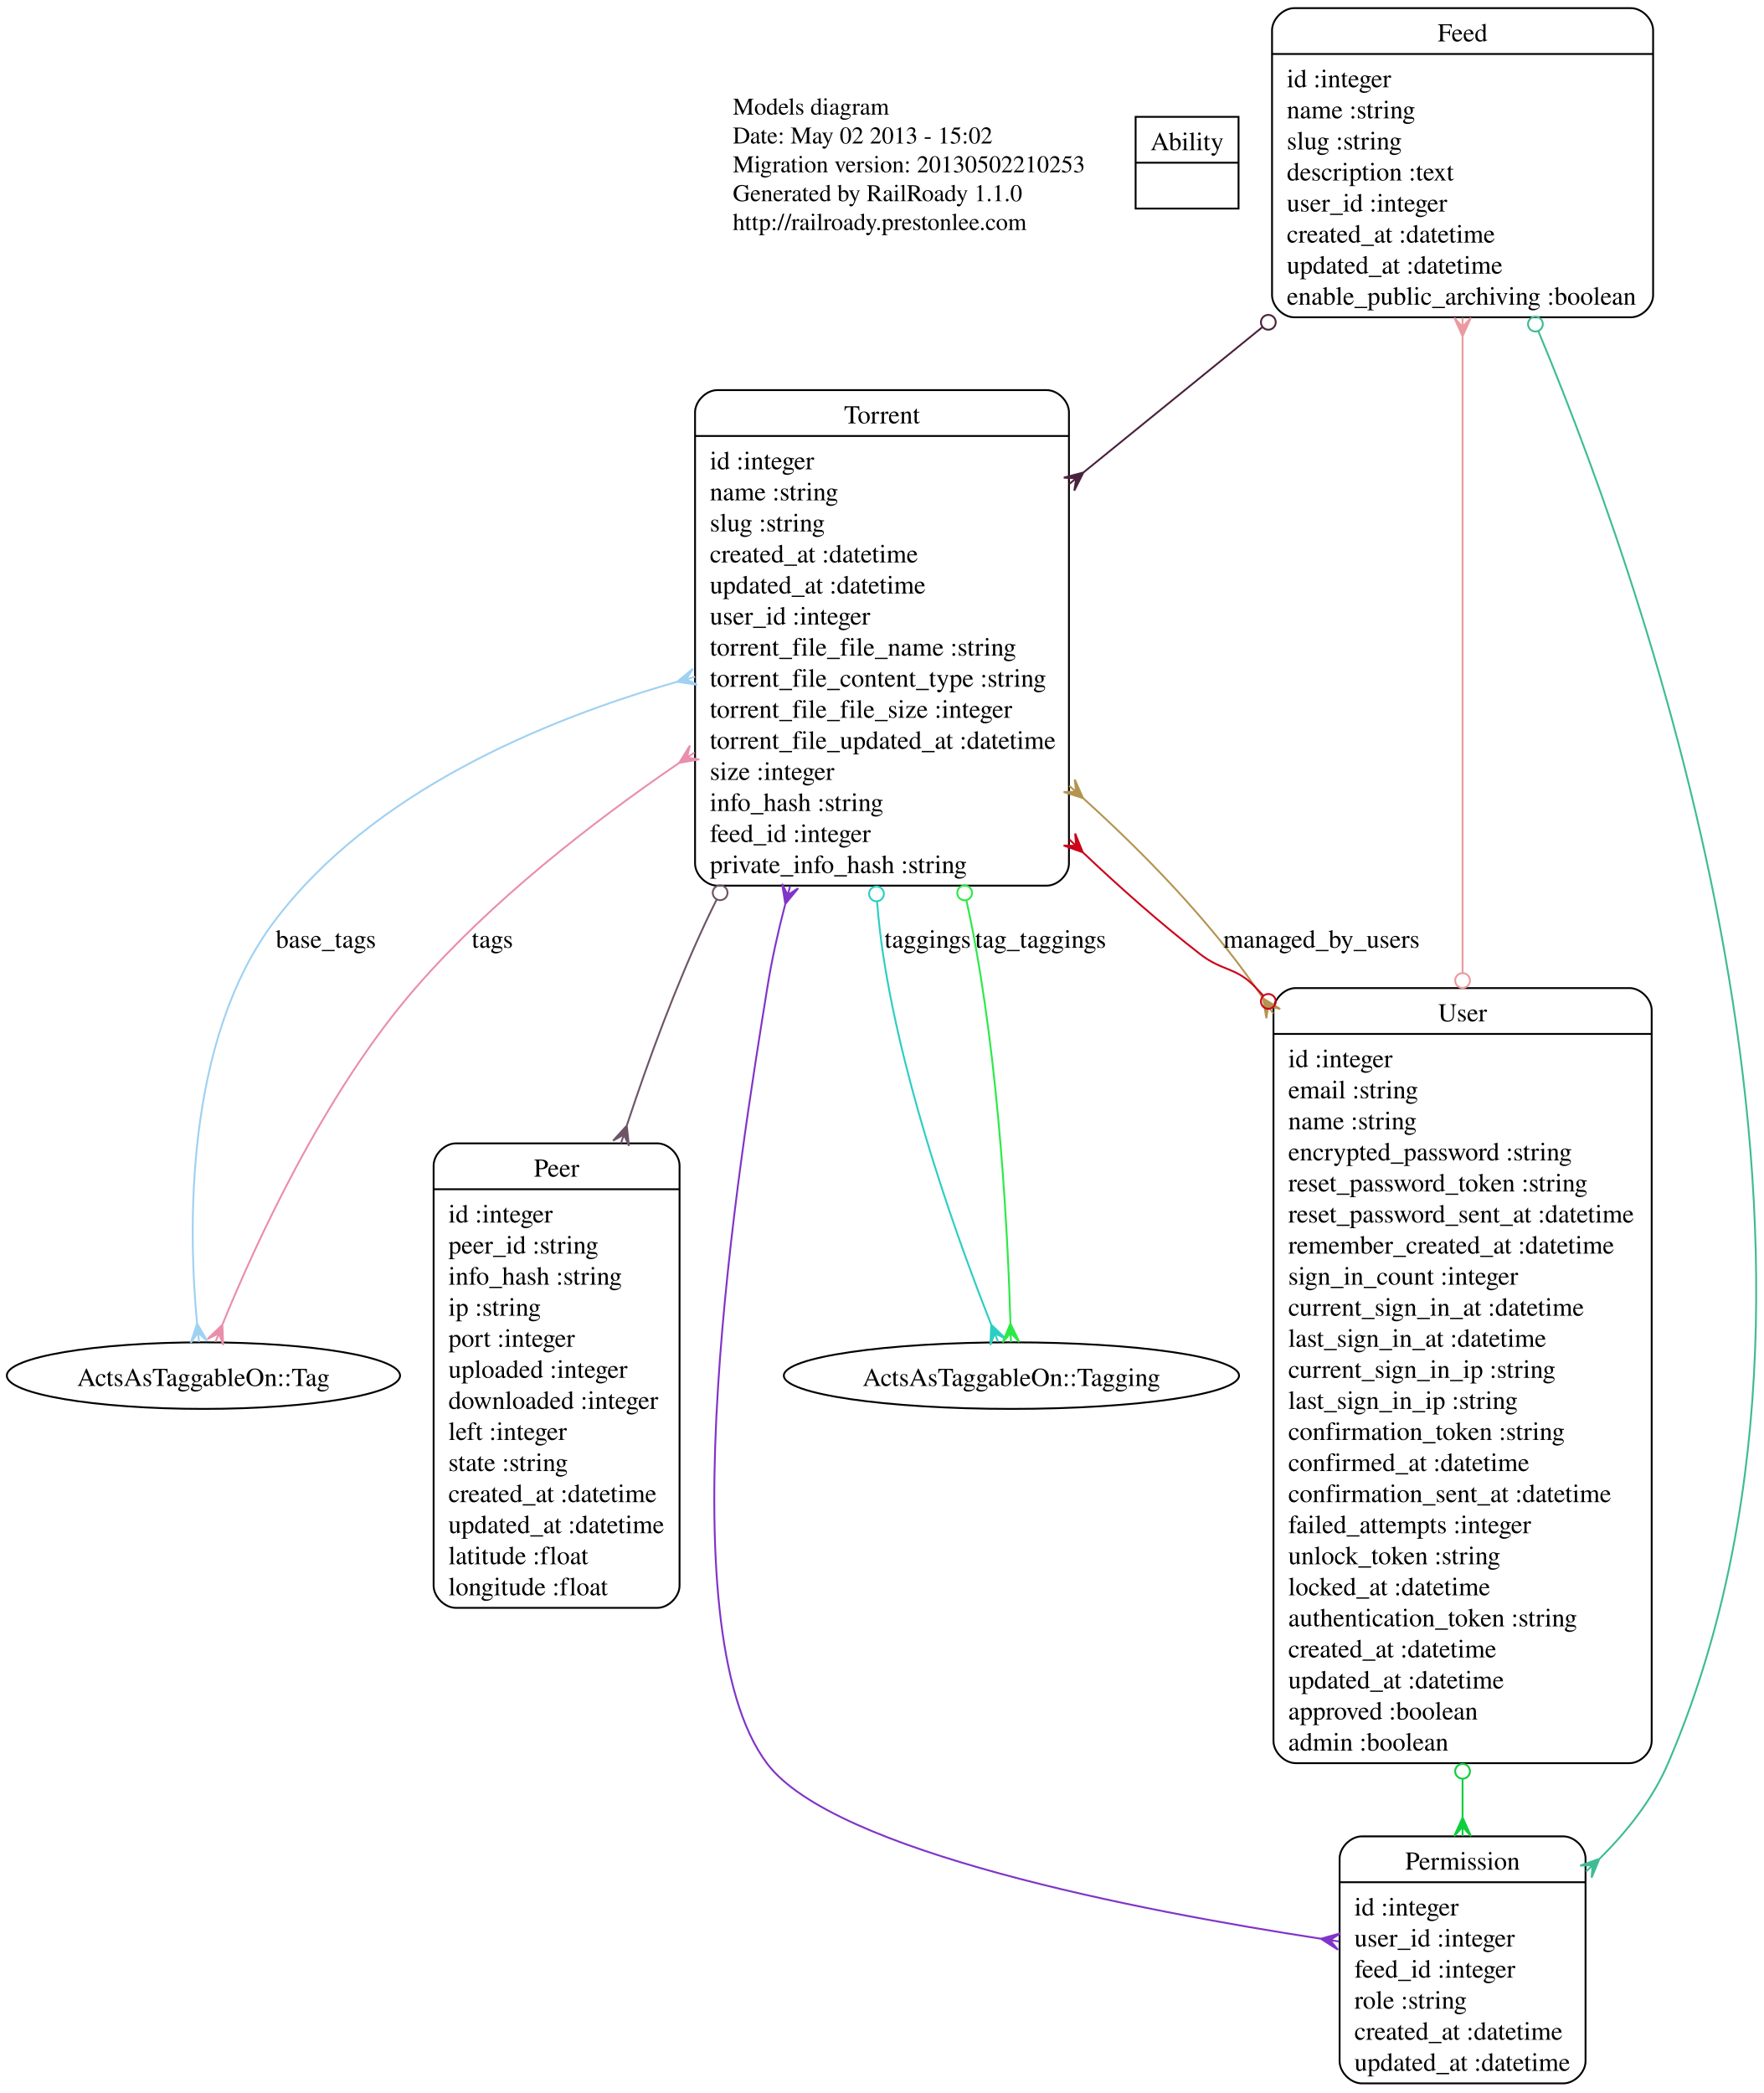
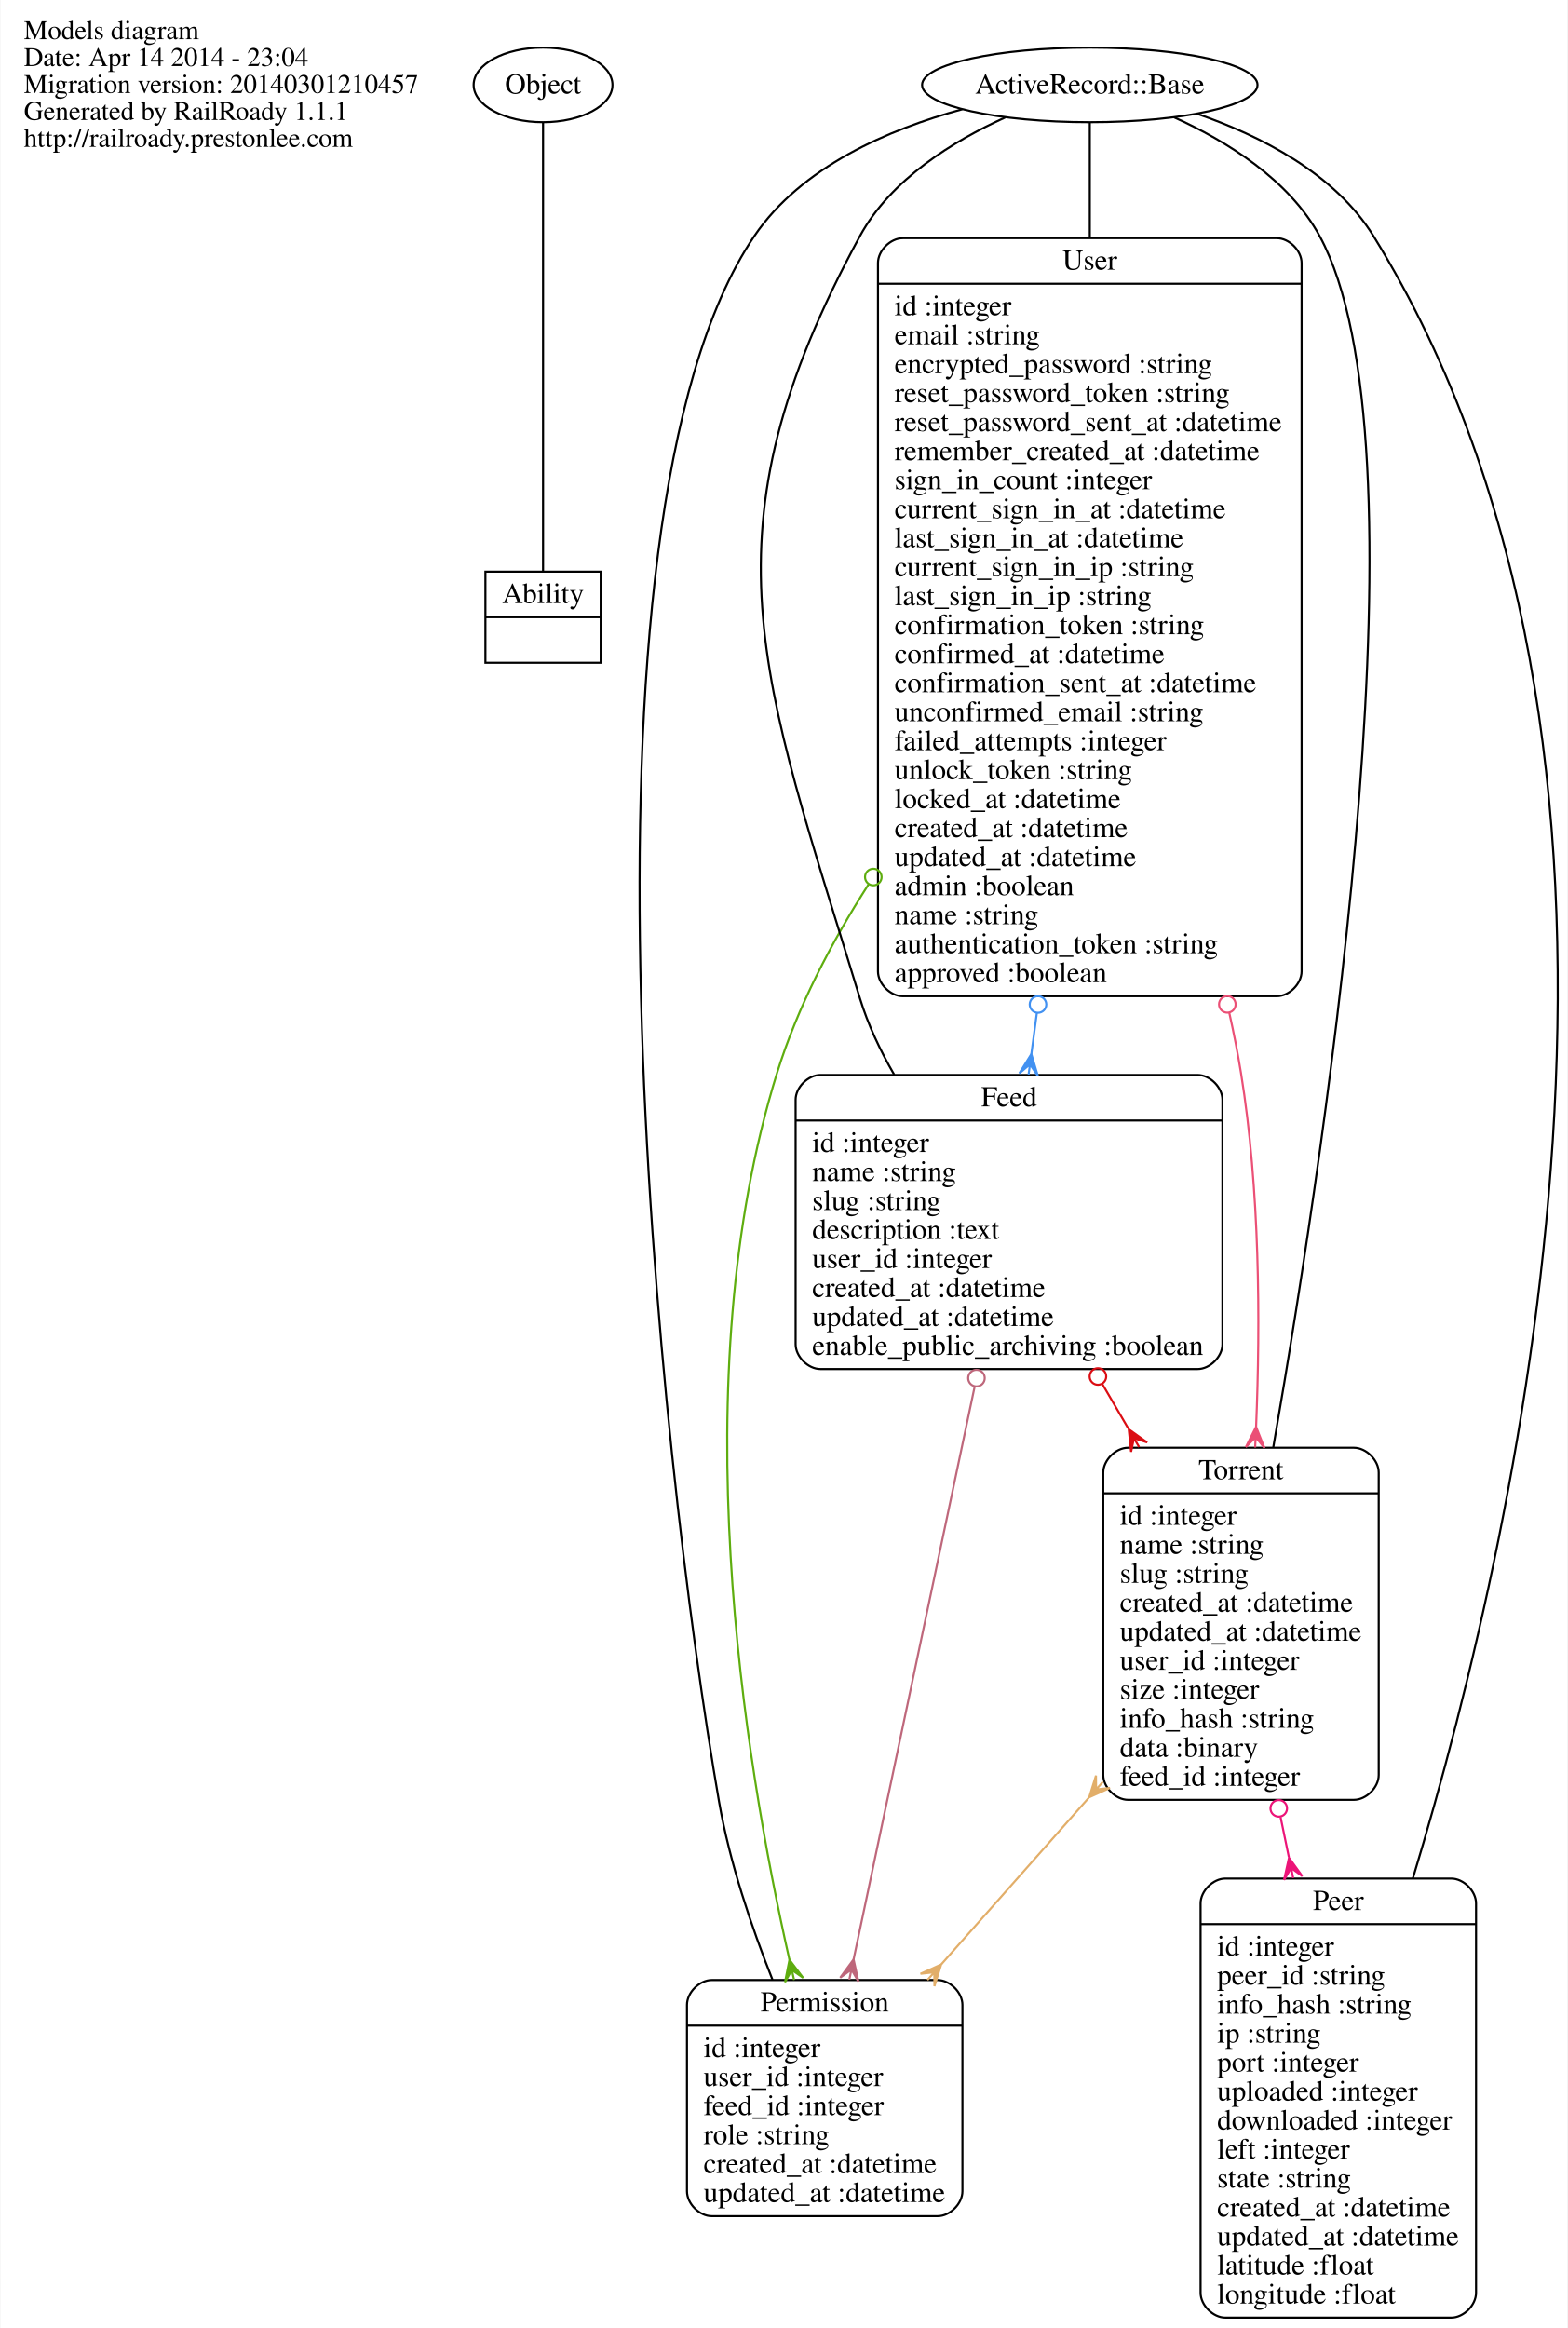
- <svg xmlns="http://www.w3.org/2000/svg" width="954pt" height="1132pt" viewBox="0.00 0.00 953.95 1132.00">
-   <g id="graph0" class="graph" transform="scale(1 1) rotate(0) translate(4 1128)">
-     <polygon fill="white" stroke="white" points="-4,5 -4,-1128 950.948,-1128 950.948,5 -4,5" />
+ <svg xmlns="http://www.w3.org/2000/svg" width="757pt" height="1124pt" viewBox="0.00 0.00 756.56 1124.00">
+   <g id="graph0" class="graph" transform="scale(1 1) rotate(0) translate(4 1120)">
+     <polygon fill="white" stroke="none" points="-4,4 -4,-1120 752.562,-1120 752.562,4 -4,4" />
    <g id="node1" class="node">
-       <text text-anchor="start" x="392.312" y="-1066" font-family="Times,serif" font-size="13.00">Models diagram</text>
-       <text text-anchor="start" x="392.312" y="-1050.4" font-family="Times,serif" font-size="13.00">Date: May 02 2013 - 15:02</text>
-       <text text-anchor="start" x="392.312" y="-1034.8" font-family="Times,serif" font-size="13.00">Migration version: 20130502210253</text>
-       <text text-anchor="start" x="392.312" y="-1019.2" font-family="Times,serif" font-size="13.00">Generated by RailRoady 1.1.0</text>
-       <text text-anchor="start" x="392.312" y="-1003.6" font-family="Times,serif" font-size="13.00">http://railroady.prestonlee.com</text>
+       <text text-anchor="start" x="7.312" y="-1101.1" font-family="Times,serif" font-size="13.00">Models diagram</text>
+       <text text-anchor="start" x="7.312" y="-1088.1" font-family="Times,serif" font-size="13.00">Date: Apr 14 2014 - 23:04</text>
+       <text text-anchor="start" x="7.312" y="-1075.1" font-family="Times,serif" font-size="13.00">Migration version: 20140301210457</text>
+       <text text-anchor="start" x="7.312" y="-1062.1" font-family="Times,serif" font-size="13.00">Generated by RailRoady 1.1.1</text>
+       <text text-anchor="start" x="7.312" y="-1049.1" font-family="Times,serif" font-size="13.00">http://railroady.prestonlee.com</text>
    </g>
    <g id="node2" class="node">
-       <polygon fill="none" stroke="black" points="610.166,-1015.2 610.166,-1064.8 665.834,-1064.8 665.834,-1015.2 610.166,-1015.2" />
-       <text text-anchor="middle" x="638" y="-1046.8" font-family="Times,serif" font-size="14.00">Ability</text>
-       <polyline fill="none" stroke="black" points="610.166,-1040 665.834,-1040 " />
-       <text text-anchor="middle" x="638" y="-1022" font-family="Times,serif" font-size="14.00"> </text>
+       <polygon fill="none" stroke="black" points="230.166,-800 230.166,-844 285.834,-844 285.834,-800 230.166,-800" />
+       <text text-anchor="middle" x="258" y="-828.8" font-family="Times,serif" font-size="14.00">Ability</text>
+       <polyline fill="none" stroke="black" points="230.166,-822 285.834,-822 " />
+       <text text-anchor="middle" x="258" y="-806.8" font-family="Times,serif" font-size="14.00"> </text>
    </g>
    <g id="node3" class="node">
-       <path fill="none" stroke="black" d="M695.95,-956.4C695.95,-956.4 878.05,-956.4 878.05,-956.4 884.05,-956.4 890.05,-962.4 890.05,-968.4 890.05,-968.4 890.05,-1111.6 890.05,-1111.6 890.05,-1117.6 884.05,-1123.6 878.05,-1123.6 878.05,-1123.6 695.95,-1123.6 695.95,-1123.6 689.95,-1123.6 683.95,-1117.6 683.95,-1111.6 683.95,-1111.6 683.95,-968.4 683.95,-968.4 683.95,-962.4 689.95,-956.4 695.95,-956.4" />
-       <text text-anchor="middle" x="787" y="-1105.6" font-family="Times,serif" font-size="14.00">Feed</text>
-       <polyline fill="none" stroke="black" points="683.95,-1098.8 890.05,-1098.8 " />
-       <text text-anchor="start" x="691.95" y="-1080.8" font-family="Times,serif" font-size="14.00">id :integer</text>
-       <text text-anchor="start" x="691.95" y="-1064" font-family="Times,serif" font-size="14.00">name :string</text>
-       <text text-anchor="start" x="691.95" y="-1047.2" font-family="Times,serif" font-size="14.00">slug :string</text>
-       <text text-anchor="start" x="691.95" y="-1030.4" font-family="Times,serif" font-size="14.00">description :text</text>
-       <text text-anchor="start" x="691.95" y="-1013.6" font-family="Times,serif" font-size="14.00">user_id :integer</text>
-       <text text-anchor="start" x="691.95" y="-996.8" font-family="Times,serif" font-size="14.00">created_at :datetime</text>
-       <text text-anchor="start" x="691.95" y="-980" font-family="Times,serif" font-size="14.00">updated_at :datetime</text>
-       <text text-anchor="start" x="691.95" y="-963.2" font-family="Times,serif" font-size="14.00">enable_public_archiving :boolean</text>
+       <path fill="none" stroke="black" d="M391.95,-459C391.95,-459 574.05,-459 574.05,-459 580.05,-459 586.05,-465 586.05,-471 586.05,-471 586.05,-589 586.05,-589 586.05,-595 580.05,-601 574.05,-601 574.05,-601 391.95,-601 391.95,-601 385.95,-601 379.95,-595 379.95,-589 379.95,-589 379.95,-471 379.95,-471 379.95,-465 385.95,-459 391.95,-459" />
+       <text text-anchor="middle" x="483" y="-585.8" font-family="Times,serif" font-size="14.00">Feed</text>
+       <polyline fill="none" stroke="black" points="379.95,-579 586.05,-579 " />
+       <text text-anchor="start" x="387.95" y="-563.8" font-family="Times,serif" font-size="14.00">id :integer</text>
+       <text text-anchor="start" x="387.95" y="-549.8" font-family="Times,serif" font-size="14.00">name :string</text>
+       <text text-anchor="start" x="387.95" y="-535.8" font-family="Times,serif" font-size="14.00">slug :string</text>
+       <text text-anchor="start" x="387.95" y="-521.8" font-family="Times,serif" font-size="14.00">description :text</text>
+       <text text-anchor="start" x="387.95" y="-507.8" font-family="Times,serif" font-size="14.00">user_id :integer</text>
+       <text text-anchor="start" x="387.95" y="-493.8" font-family="Times,serif" font-size="14.00">created_at :datetime</text>
+       <text text-anchor="start" x="387.95" y="-479.8" font-family="Times,serif" font-size="14.00">updated_at :datetime</text>
+       <text text-anchor="start" x="387.95" y="-465.8" font-family="Times,serif" font-size="14.00">enable_public_archiving :boolean</text>
+     </g>
+     <g id="node5" class="node">
+       <path fill="none" stroke="black" d="M339.495,-50C339.495,-50 448.505,-50 448.505,-50 454.505,-50 460.505,-56 460.505,-62 460.505,-62 460.505,-152 460.505,-152 460.505,-158 454.505,-164 448.505,-164 448.505,-164 339.495,-164 339.495,-164 333.495,-164 327.495,-158 327.495,-152 327.495,-152 327.495,-62 327.495,-62 327.495,-56 333.495,-50 339.495,-50" />
+       <text text-anchor="middle" x="394" y="-148.8" font-family="Times,serif" font-size="14.00">Permission</text>
+       <polyline fill="none" stroke="black" points="327.495,-142 460.505,-142 " />
+       <text text-anchor="start" x="335.495" y="-126.8" font-family="Times,serif" font-size="14.00">id :integer</text>
+       <text text-anchor="start" x="335.495" y="-112.8" font-family="Times,serif" font-size="14.00">user_id :integer</text>
+       <text text-anchor="start" x="335.495" y="-98.8" font-family="Times,serif" font-size="14.00">feed_id :integer</text>
+       <text text-anchor="start" x="335.495" y="-84.8" font-family="Times,serif" font-size="14.00">role :string</text>
+       <text text-anchor="start" x="335.495" y="-70.8" font-family="Times,serif" font-size="14.00">created_at :datetime</text>
+       <text text-anchor="start" x="335.495" y="-56.8" font-family="Times,serif" font-size="14.00">updated_at :datetime</text>
+     </g>
+     <g id="edge3" class="edge">
+       <path fill="none" stroke="#be677b" d="M466.431,-450.625C449.588,-370.949 423.781,-248.877 407.949,-173.984" />
+       <ellipse fill="none" stroke="#be677b" cx="467.276" cy="-454.621" rx="4" ry="4" />
+       <polygon fill="#be677b" stroke="#be677b" points="407.947,-173.974 410.281,-163.26 406.913,-169.082 405.879,-164.19 405.879,-164.19 405.879,-164.19 406.913,-169.082 401.476,-165.121 407.947,-173.974 407.947,-173.974" />
    </g>
    <g id="node6" class="node">
-       <path fill="none" stroke="black" d="M383.891,-649C383.891,-649 562.109,-649 562.109,-649 568.109,-649 574.109,-655 574.109,-661 574.109,-661 574.109,-905 574.109,-905 574.109,-911 568.109,-917 562.109,-917 562.109,-917 383.891,-917 383.891,-917 377.891,-917 371.891,-911 371.891,-905 371.891,-905 371.891,-661 371.891,-661 371.891,-655 377.891,-649 383.891,-649" />
-       <text text-anchor="middle" x="473" y="-899" font-family="Times,serif" font-size="14.00">Torrent</text>
-       <polyline fill="none" stroke="black" points="371.891,-892.2 574.109,-892.2 " />
-       <text text-anchor="start" x="379.891" y="-874.2" font-family="Times,serif" font-size="14.00">id :integer</text>
-       <text text-anchor="start" x="379.891" y="-857.4" font-family="Times,serif" font-size="14.00">name :string</text>
-       <text text-anchor="start" x="379.891" y="-840.6" font-family="Times,serif" font-size="14.00">slug :string</text>
-       <text text-anchor="start" x="379.891" y="-823.8" font-family="Times,serif" font-size="14.00">created_at :datetime</text>
-       <text text-anchor="start" x="379.891" y="-807" font-family="Times,serif" font-size="14.00">updated_at :datetime</text>
-       <text text-anchor="start" x="379.891" y="-790.2" font-family="Times,serif" font-size="14.00">user_id :integer</text>
-       <text text-anchor="start" x="379.891" y="-773.4" font-family="Times,serif" font-size="14.00">torrent_file_file_name :string</text>
-       <text text-anchor="start" x="379.891" y="-756.6" font-family="Times,serif" font-size="14.00">torrent_file_content_type :string</text>
-       <text text-anchor="start" x="379.891" y="-739.8" font-family="Times,serif" font-size="14.00">torrent_file_file_size :integer</text>
-       <text text-anchor="start" x="379.891" y="-723" font-family="Times,serif" font-size="14.00">torrent_file_updated_at :datetime</text>
-       <text text-anchor="start" x="379.891" y="-706.2" font-family="Times,serif" font-size="14.00">size :integer</text>
-       <text text-anchor="start" x="379.891" y="-689.4" font-family="Times,serif" font-size="14.00">info_hash :string</text>
-       <text text-anchor="start" x="379.891" y="-672.6" font-family="Times,serif" font-size="14.00">feed_id :integer</text>
-       <text text-anchor="start" x="379.891" y="-655.8" font-family="Times,serif" font-size="14.00">private_info_hash :string</text>
+       <path fill="none" stroke="black" d="M540.495,-251C540.495,-251 649.505,-251 649.505,-251 655.505,-251 661.505,-257 661.505,-263 661.505,-263 661.505,-409 661.505,-409 661.505,-415 655.505,-421 649.505,-421 649.505,-421 540.495,-421 540.495,-421 534.495,-421 528.495,-415 528.495,-409 528.495,-409 528.495,-263 528.495,-263 528.495,-257 534.495,-251 540.495,-251" />
+       <text text-anchor="middle" x="595" y="-405.8" font-family="Times,serif" font-size="14.00">Torrent</text>
+       <polyline fill="none" stroke="black" points="528.495,-399 661.505,-399 " />
+       <text text-anchor="start" x="536.495" y="-383.8" font-family="Times,serif" font-size="14.00">id :integer</text>
+       <text text-anchor="start" x="536.495" y="-369.8" font-family="Times,serif" font-size="14.00">name :string</text>
+       <text text-anchor="start" x="536.495" y="-355.8" font-family="Times,serif" font-size="14.00">slug :string</text>
+       <text text-anchor="start" x="536.495" y="-341.8" font-family="Times,serif" font-size="14.00">created_at :datetime</text>
+       <text text-anchor="start" x="536.495" y="-327.8" font-family="Times,serif" font-size="14.00">updated_at :datetime</text>
+       <text text-anchor="start" x="536.495" y="-313.8" font-family="Times,serif" font-size="14.00">user_id :integer</text>
+       <text text-anchor="start" x="536.495" y="-299.8" font-family="Times,serif" font-size="14.00">size :integer</text>
+       <text text-anchor="start" x="536.495" y="-285.8" font-family="Times,serif" font-size="14.00">info_hash :string</text>
+       <text text-anchor="start" x="536.495" y="-271.8" font-family="Times,serif" font-size="14.00">data :binary</text>
+       <text text-anchor="start" x="536.495" y="-257.8" font-family="Times,serif" font-size="14.00">feed_id :integer</text>
+     </g>
+     <g id="edge2" class="edge">
+       <path fill="none" stroke="#db0d13" d="M527.951,-451.941C532.086,-444.853 536.304,-437.621 540.512,-430.409" />
+       <ellipse fill="none" stroke="#db0d13" cx="525.925" cy="-455.413" rx="4" ry="4" />
+       <polygon fill="#db0d13" stroke="#db0d13" points="540.789,-429.934 549.714,-423.563 543.308,-425.615 545.827,-421.296 545.827,-421.296 545.827,-421.296 543.308,-425.615 541.94,-419.028 540.789,-429.934 540.789,-429.934" />
+     </g>
+     <g id="node4" class="node">
+       <path fill="none" stroke="black" d="M587.495,-1C587.495,-1 696.505,-1 696.505,-1 702.505,-1 708.505,-7 708.505,-13 708.505,-13 708.505,-201 708.505,-201 708.505,-207 702.505,-213 696.505,-213 696.505,-213 587.495,-213 587.495,-213 581.495,-213 575.495,-207 575.495,-201 575.495,-201 575.495,-13 575.495,-13 575.495,-7 581.495,-1 587.495,-1" />
+       <text text-anchor="middle" x="642" y="-197.8" font-family="Times,serif" font-size="14.00">Peer</text>
+       <polyline fill="none" stroke="black" points="575.495,-191 708.505,-191 " />
+       <text text-anchor="start" x="583.495" y="-175.8" font-family="Times,serif" font-size="14.00">id :integer</text>
+       <text text-anchor="start" x="583.495" y="-161.8" font-family="Times,serif" font-size="14.00">peer_id :string</text>
+       <text text-anchor="start" x="583.495" y="-147.8" font-family="Times,serif" font-size="14.00">info_hash :string</text>
+       <text text-anchor="start" x="583.495" y="-133.8" font-family="Times,serif" font-size="14.00">ip :string</text>
+       <text text-anchor="start" x="583.495" y="-119.8" font-family="Times,serif" font-size="14.00">port :integer</text>
+       <text text-anchor="start" x="583.495" y="-105.8" font-family="Times,serif" font-size="14.00">uploaded :integer</text>
+       <text text-anchor="start" x="583.495" y="-91.8" font-family="Times,serif" font-size="14.00">downloaded :integer</text>
+       <text text-anchor="start" x="583.495" y="-77.8" font-family="Times,serif" font-size="14.00">left :integer</text>
+       <text text-anchor="start" x="583.495" y="-63.8" font-family="Times,serif" font-size="14.00">state :string</text>
+       <text text-anchor="start" x="583.495" y="-49.8" font-family="Times,serif" font-size="14.00">created_at :datetime</text>
+       <text text-anchor="start" x="583.495" y="-35.8" font-family="Times,serif" font-size="14.00">updated_at :datetime</text>
+       <text text-anchor="start" x="583.495" y="-21.8" font-family="Times,serif" font-size="14.00">latitude :float</text>
+       <text text-anchor="start" x="583.495" y="-7.8" font-family="Times,serif" font-size="14.00">longitude :float</text>
+     </g>
+     <g id="edge7" class="edge">
+       <path fill="none" stroke="#ec1478" d="M614.11,-242.701C615.429,-236.332 616.767,-229.87 618.106,-223.401" />
+       <ellipse fill="none" stroke="#ec1478" cx="613.245" cy="-246.879" rx="4" ry="4" />
+       <polygon fill="#ec1478" stroke="#ec1478" points="618.183,-223.032 624.617,-214.152 619.197,-218.136 620.21,-213.24 620.21,-213.24 620.21,-213.24 619.197,-218.136 615.804,-212.327 618.183,-223.032 618.183,-223.032" />
+     </g>
+     <g id="edge8" class="edge">
+       <path fill="none" stroke="#e2ae69" d="M521.471,-251.959C497.991,-225.443 472.39,-196.531 450.333,-171.62" />
+       <polygon fill="#e2ae69" stroke="#e2ae69" points="521.72,-252.241 524.98,-262.711 525.034,-255.984 528.349,-259.728 528.349,-259.728 528.349,-259.728 525.034,-255.984 531.718,-256.744 521.72,-252.241 521.72,-252.241" />
+       <polygon fill="#e2ae69" stroke="#e2ae69" points="450.237,-171.512 446.977,-161.042 446.922,-167.768 443.608,-164.025 443.608,-164.025 443.608,-164.025 446.922,-167.768 440.239,-167.008 450.237,-171.512 450.237,-171.512" />
+     </g>
+     <g id="node7" class="node">
+       <path fill="none" stroke="black" d="M431.722,-639C431.722,-639 612.278,-639 612.278,-639 618.278,-639 624.278,-645 624.278,-651 624.278,-651 624.278,-993 624.278,-993 624.278,-999 618.278,-1005 612.278,-1005 612.278,-1005 431.722,-1005 431.722,-1005 425.722,-1005 419.722,-999 419.722,-993 419.722,-993 419.722,-651 419.722,-651 419.722,-645 425.722,-639 431.722,-639" />
+       <text text-anchor="middle" x="522" y="-989.8" font-family="Times,serif" font-size="14.00">User</text>
+       <polyline fill="none" stroke="black" points="419.722,-983 624.278,-983 " />
+       <text text-anchor="start" x="427.722" y="-967.8" font-family="Times,serif" font-size="14.00">id :integer</text>
+       <text text-anchor="start" x="427.722" y="-953.8" font-family="Times,serif" font-size="14.00">email :string</text>
+       <text text-anchor="start" x="427.722" y="-939.8" font-family="Times,serif" font-size="14.00">encrypted_password :string</text>
+       <text text-anchor="start" x="427.722" y="-925.8" font-family="Times,serif" font-size="14.00">reset_password_token :string</text>
+       <text text-anchor="start" x="427.722" y="-911.8" font-family="Times,serif" font-size="14.00">reset_password_sent_at :datetime</text>
+       <text text-anchor="start" x="427.722" y="-897.8" font-family="Times,serif" font-size="14.00">remember_created_at :datetime</text>
+       <text text-anchor="start" x="427.722" y="-883.8" font-family="Times,serif" font-size="14.00">sign_in_count :integer</text>
+       <text text-anchor="start" x="427.722" y="-869.8" font-family="Times,serif" font-size="14.00">current_sign_in_at :datetime</text>
+       <text text-anchor="start" x="427.722" y="-855.8" font-family="Times,serif" font-size="14.00">last_sign_in_at :datetime</text>
+       <text text-anchor="start" x="427.722" y="-841.8" font-family="Times,serif" font-size="14.00">current_sign_in_ip :string</text>
+       <text text-anchor="start" x="427.722" y="-827.8" font-family="Times,serif" font-size="14.00">last_sign_in_ip :string</text>
+       <text text-anchor="start" x="427.722" y="-813.8" font-family="Times,serif" font-size="14.00">confirmation_token :string</text>
+       <text text-anchor="start" x="427.722" y="-799.8" font-family="Times,serif" font-size="14.00">confirmed_at :datetime</text>
+       <text text-anchor="start" x="427.722" y="-785.8" font-family="Times,serif" font-size="14.00">confirmation_sent_at :datetime</text>
+       <text text-anchor="start" x="427.722" y="-771.8" font-family="Times,serif" font-size="14.00">unconfirmed_email :string</text>
+       <text text-anchor="start" x="427.722" y="-757.8" font-family="Times,serif" font-size="14.00">failed_attempts :integer</text>
+       <text text-anchor="start" x="427.722" y="-743.8" font-family="Times,serif" font-size="14.00">unlock_token :string</text>
+       <text text-anchor="start" x="427.722" y="-729.8" font-family="Times,serif" font-size="14.00">locked_at :datetime</text>
+       <text text-anchor="start" x="427.722" y="-715.8" font-family="Times,serif" font-size="14.00">created_at :datetime</text>
+       <text text-anchor="start" x="427.722" y="-701.8" font-family="Times,serif" font-size="14.00">updated_at :datetime</text>
+       <text text-anchor="start" x="427.722" y="-687.8" font-family="Times,serif" font-size="14.00">admin :boolean</text>
+       <text text-anchor="start" x="427.722" y="-673.8" font-family="Times,serif" font-size="14.00">name :string</text>
+       <text text-anchor="start" x="427.722" y="-659.8" font-family="Times,serif" font-size="14.00">authentication_token :string</text>
+       <text text-anchor="start" x="427.722" y="-645.8" font-family="Times,serif" font-size="14.00">approved :boolean</text>
+     </g>
+     <g id="edge11" class="edge">
+       <path fill="none" stroke="#4291f1" d="M496.448,-630.999C495.534,-624.2 494.639,-617.546 493.773,-611.108" />
+       <ellipse fill="none" stroke="#4291f1" cx="496.989" cy="-635.021" rx="4" ry="4" />
+       <polygon fill="#4291f1" stroke="#4291f1" points="493.771,-611.089 496.898,-600.578 493.104,-606.133 492.438,-601.178 492.438,-601.178 492.438,-601.178 493.104,-606.133 487.978,-601.778 493.771,-611.089 493.771,-611.089" />
+     </g>
+     <g id="edge12" class="edge">
+       <path fill="none" stroke="#5ead0f" d="M415.241,-693.13C397.039,-664.743 380.85,-633.637 371,-602 325.09,-454.539 355.056,-270.4 376.933,-173.937" />
+       <ellipse fill="none" stroke="#5ead0f" cx="417.472" cy="-696.553" rx="4" ry="4" />
+       <polygon fill="#5ead0f" stroke="#5ead0f" points="376.971,-173.774 383.607,-165.043 378.097,-168.902 379.222,-164.03 379.222,-164.03 379.222,-164.03 378.097,-168.902 374.838,-163.017 376.971,-173.774 376.971,-173.774" />
+     </g>
+     <g id="edge10" class="edge">
+       <path fill="none" stroke="#eb5076" d="M589.328,-631.125C591.524,-621.345 593.442,-611.599 595,-602 604.12,-545.802 604.423,-482.012 602.302,-431.102" />
+       <ellipse fill="none" stroke="#eb5076" cx="588.412" cy="-635.077" rx="4" ry="4" />
+       <polygon fill="#eb5076" stroke="#eb5076" points="602.301,-431.088 606.342,-420.894 602.074,-426.093 601.847,-421.098 601.847,-421.098 601.847,-421.098 602.074,-426.093 597.352,-421.303 602.301,-431.088 602.301,-431.088" />
+     </g>
+     <g id="node8" class="node">
+       <ellipse fill="none" stroke="black" cx="258" cy="-1079" rx="33.518" ry="18" />
+       <text text-anchor="middle" x="258" y="-1074.8" font-family="Times,serif" font-size="14.00">Object</text>
    </g>
    <g id="edge1" class="edge">
-       <path fill="none" stroke="#4b223e" d="M678.762,-951.1C647.501,-925.712 613.375,-897.999 582.064,-872.571" />
-       <ellipse fill="none" stroke="#4b223e" cx="681.948" cy="-953.687" rx="4" ry="4" />
-       <polygon fill="#4b223e" stroke="#4b223e" points="581.93,-872.462 577.004,-862.665 578.048,-869.31 574.167,-866.158 574.167,-866.158 574.167,-866.158 578.048,-869.31 571.33,-869.651 581.93,-872.462 581.93,-872.462" />
-     </g>
-     <g id="node5" class="node">
-       <path fill="none" stroke="black" d="M732.495,-1.2C732.495,-1.2 841.505,-1.2 841.505,-1.2 847.505,-1.2 853.505,-7.2 853.505,-13.2 853.505,-13.2 853.505,-122.8 853.505,-122.8 853.505,-128.8 847.505,-134.8 841.505,-134.8 841.505,-134.8 732.495,-134.8 732.495,-134.8 726.495,-134.8 720.495,-128.8 720.495,-122.8 720.495,-122.8 720.495,-13.2 720.495,-13.2 720.495,-7.2 726.495,-1.2 732.495,-1.2" />
-       <text text-anchor="middle" x="787" y="-116.8" font-family="Times,serif" font-size="14.00">Permission</text>
-       <polyline fill="none" stroke="black" points="720.495,-110 853.505,-110 " />
-       <text text-anchor="start" x="728.495" y="-92" font-family="Times,serif" font-size="14.00">id :integer</text>
-       <text text-anchor="start" x="728.495" y="-75.2" font-family="Times,serif" font-size="14.00">user_id :integer</text>
-       <text text-anchor="start" x="728.495" y="-58.4" font-family="Times,serif" font-size="14.00">feed_id :integer</text>
-       <text text-anchor="start" x="728.495" y="-41.6" font-family="Times,serif" font-size="14.00">role :string</text>
-       <text text-anchor="start" x="728.495" y="-24.8" font-family="Times,serif" font-size="14.00">created_at :datetime</text>
-       <text text-anchor="start" x="728.495" y="-8" font-family="Times,serif" font-size="14.00">updated_at :datetime</text>
-     </g>
-     <g id="edge2" class="edge">
-       <path fill="none" stroke="#3fbb95" d="M828.031,-948.808C895.536,-786.659 1011.76,-438.196 898,-174 889.751,-154.842 876.097,-137.546 861.137,-122.777" />
-       <ellipse fill="none" stroke="#3fbb95" cx="826.401" cy="-952.699" rx="4" ry="4" />
-       <polygon fill="#3fbb95" stroke="#3fbb95" points="860.963,-122.612 856.801,-112.467 857.334,-119.172 853.705,-115.732 853.705,-115.732 853.705,-115.732 857.334,-119.172 850.609,-118.998 860.963,-122.612 860.963,-122.612" />
-     </g>
-     <g id="node4" class="node">
-       <path fill="none" stroke="black" d="M242.495,-258.4C242.495,-258.4 351.505,-258.4 351.505,-258.4 357.505,-258.4 363.505,-264.4 363.505,-270.4 363.505,-270.4 363.505,-497.6 363.505,-497.6 363.505,-503.6 357.505,-509.6 351.505,-509.6 351.505,-509.6 242.495,-509.6 242.495,-509.6 236.495,-509.6 230.495,-503.6 230.495,-497.6 230.495,-497.6 230.495,-270.4 230.495,-270.4 230.495,-264.4 236.495,-258.4 242.495,-258.4" />
-       <text text-anchor="middle" x="297" y="-491.6" font-family="Times,serif" font-size="14.00">Peer</text>
-       <polyline fill="none" stroke="black" points="230.495,-484.8 363.505,-484.8 " />
-       <text text-anchor="start" x="238.495" y="-466.8" font-family="Times,serif" font-size="14.00">id :integer</text>
-       <text text-anchor="start" x="238.495" y="-450" font-family="Times,serif" font-size="14.00">peer_id :string</text>
-       <text text-anchor="start" x="238.495" y="-433.2" font-family="Times,serif" font-size="14.00">info_hash :string</text>
-       <text text-anchor="start" x="238.495" y="-416.4" font-family="Times,serif" font-size="14.00">ip :string</text>
-       <text text-anchor="start" x="238.495" y="-399.6" font-family="Times,serif" font-size="14.00">port :integer</text>
-       <text text-anchor="start" x="238.495" y="-382.8" font-family="Times,serif" font-size="14.00">uploaded :integer</text>
-       <text text-anchor="start" x="238.495" y="-366" font-family="Times,serif" font-size="14.00">downloaded :integer</text>
-       <text text-anchor="start" x="238.495" y="-349.2" font-family="Times,serif" font-size="14.00">left :integer</text>
-       <text text-anchor="start" x="238.495" y="-332.4" font-family="Times,serif" font-size="14.00">state :string</text>
-       <text text-anchor="start" x="238.495" y="-315.6" font-family="Times,serif" font-size="14.00">created_at :datetime</text>
-       <text text-anchor="start" x="238.495" y="-298.8" font-family="Times,serif" font-size="14.00">updated_at :datetime</text>
-       <text text-anchor="start" x="238.495" y="-282" font-family="Times,serif" font-size="14.00">latitude :float</text>
-       <text text-anchor="start" x="238.495" y="-265.2" font-family="Times,serif" font-size="14.00">longitude :float</text>
-     </g>
-     <g id="node8" class="node">
-       <ellipse fill="none" stroke="black" cx="543" cy="-384" rx="123.097" ry="18" />
-       <text text-anchor="middle" x="543" y="-378.4" font-family="Times,serif" font-size="14.00">ActsAsTaggableOn::Tagging</text>
-     </g>
-     <g id="edge3" class="edge">
-       <path fill="none" stroke="#2ccec3" d="M470.318,-640.425C471.103,-630.781 472.162,-621.233 473.559,-612 484.83,-537.462 515.447,-453.549 532.009,-411.713" />
-       <ellipse fill="none" stroke="#2ccec3" cx="470.015" cy="-644.554" rx="4" ry="4" />
-       <polygon fill="#2ccec3" stroke="#2ccec3" points="532.081,-411.534 539.978,-403.926 533.941,-406.893 535.801,-402.252 535.801,-402.252 535.801,-402.252 533.941,-406.893 531.623,-400.578 532.081,-411.534 532.081,-411.534" />
-       <text text-anchor="middle" x="497.721" y="-615.4" font-family="Times,serif" font-size="14.00">taggings</text>
+       <path fill="none" stroke="black" d="M258,-1060.87C258,-1015.76 258,-893.736 258,-844.265" />
    </g>
    <g id="node9" class="node">
-       <ellipse fill="none" stroke="black" cx="106" cy="-384" rx="106.344" ry="18" />
-       <text text-anchor="middle" x="106" y="-378.4" font-family="Times,serif" font-size="14.00">ActsAsTaggableOn::Tag</text>
+       <ellipse fill="none" stroke="black" cx="522" cy="-1079" rx="80.982" ry="18" />
+       <text text-anchor="middle" x="522" y="-1074.8" font-family="Times,serif" font-size="14.00">ActiveRecord::Base</text>
    </g>
    <g id="edge4" class="edge">
-       <path fill="none" stroke="#9fd1f3" d="M362.135,-759.233C288.878,-738.255 197.021,-699.46 144.572,-630 95.242,-564.669 97.909,-461.247 102.548,-412.344" />
-       <polygon fill="#9fd1f3" stroke="#9fd1f3" points="362.252,-759.266 370.676,-766.287 367.068,-760.609 371.884,-761.953 371.884,-761.953 371.884,-761.953 367.068,-760.609 373.093,-757.618 362.252,-759.266 362.252,-759.266" />
-       <polygon fill="#9fd1f3" stroke="#9fd1f3" points="102.566,-412.17 108.088,-402.695 103.09,-407.197 103.613,-402.224 103.613,-402.224 103.613,-402.224 103.09,-407.197 99.138,-401.754 102.566,-412.17 102.566,-412.17" />
-       <text text-anchor="middle" x="172.214" y="-615.4" font-family="Times,serif" font-size="14.00">base_tags</text>
+       <path fill="none" stroke="black" d="M481.249,-1063.34C456.085,-1051.92 425.858,-1033.35 411,-1006 332.92,-862.285 363.268,-794.435 411,-638 414.855,-625.365 420.758,-612.87 427.559,-601.122" />
    </g>
    <g id="edge5" class="edge">
-       <path fill="none" stroke="#2ce947" d="M518.676,-640.916C519.5,-637.251 520.277,-633.608 521,-630 536.616,-552.051 541.154,-457.92 542.468,-412.356" />
-       <ellipse fill="none" stroke="#2ce947" cx="517.708" cy="-645.074" rx="4" ry="4" />
-       <polygon fill="#2ce947" stroke="#2ce947" points="542.474,-412.108 547.23,-402.228 542.603,-407.11 542.732,-402.112 542.732,-402.112 542.732,-402.112 542.603,-407.11 538.233,-401.996 542.474,-412.108 542.474,-412.108" />
-       <text text-anchor="middle" x="558.772" y="-615.4" font-family="Times,serif" font-size="14.00">tag_taggings</text>
+       <path fill="none" stroke="black" d="M573.836,-1065.05C604.261,-1054.52 640.304,-1036.3 659,-1006 812.535,-757.188 732.045,-391.122 677.978,-213.034" />
    </g>
    <g id="edge6" class="edge">
-       <path fill="none" stroke="#e98eab" d="M363.125,-715.27C315.545,-682.748 261.578,-640.599 221,-594 171,-536.58 133.506,-453.846 116.342,-411.768" />
-       <polygon fill="#e98eab" stroke="#e98eab" points="363.341,-715.416 369.099,-724.749 367.482,-718.219 371.622,-721.023 371.622,-721.023 371.622,-721.023 367.482,-718.219 374.145,-717.296 363.341,-715.416 363.341,-715.416" />
-       <polygon fill="#e98eab" stroke="#e98eab" points="116.238,-411.507 116.692,-400.551 114.376,-406.867 112.515,-402.226 112.515,-402.226 112.515,-402.226 114.376,-406.867 108.339,-403.901 116.238,-411.507 116.238,-411.507" />
-       <text text-anchor="middle" x="262.276" y="-615.4" font-family="Times,serif" font-size="14.00">tags</text>
-     </g>
-     <g id="edge7" class="edge">
-       <path fill="none" stroke="#6d5567" d="M383.531,-641.381C381.621,-637.574 379.773,-633.776 378,-630 361.615,-595.101 347.092,-555.979 335.032,-519.416" />
-       <ellipse fill="none" stroke="#6d5567" cx="385.456" cy="-645.147" rx="4" ry="4" />
-       <polygon fill="#6d5567" stroke="#6d5567" points="334.958,-519.188 336.136,-508.286 333.408,-514.434 331.858,-509.68 331.858,-509.68 331.858,-509.68 333.408,-514.434 327.58,-511.075 334.958,-519.188 334.958,-519.188" />
-     </g>
-     <g id="edge8" class="edge">
-       <path fill="none" stroke="#8134c8" d="M420.657,-638.928C416.723,-623.917 413.37,-608.753 411,-594 396.197,-501.848 354.572,-248.344 411,-174 447.05,-126.504 611.175,-94.694 710.284,-79.446" />
-       <polygon fill="#8134c8" stroke="#8134c8" points="420.707,-639.111 418.978,-649.94 422.014,-643.937 423.322,-648.763 423.322,-648.763 423.322,-648.763 422.014,-643.937 427.665,-647.587 420.707,-639.111 420.707,-639.111" />
-       <polygon fill="#8134c8" stroke="#8134c8" points="710.371,-79.433 720.933,-82.383 715.314,-78.683 720.258,-77.933 720.258,-77.933 720.258,-77.933 715.314,-78.683 719.583,-73.484 710.371,-79.433 710.371,-79.433" />
-     </g>
-     <g id="node7" class="node">
-       <path fill="none" stroke="black" d="M696.722,-174.4C696.722,-174.4 877.278,-174.4 877.278,-174.4 883.278,-174.4 889.278,-180.4 889.278,-186.4 889.278,-186.4 889.278,-581.6 889.278,-581.6 889.278,-587.6 883.278,-593.6 877.278,-593.6 877.278,-593.6 696.722,-593.6 696.722,-593.6 690.722,-593.6 684.722,-587.6 684.722,-581.6 684.722,-581.6 684.722,-186.4 684.722,-186.4 684.722,-180.4 690.722,-174.4 696.722,-174.4" />
-       <text text-anchor="middle" x="787" y="-575.6" font-family="Times,serif" font-size="14.00">User</text>
-       <polyline fill="none" stroke="black" points="684.722,-568.8 889.278,-568.8 " />
-       <text text-anchor="start" x="692.722" y="-550.8" font-family="Times,serif" font-size="14.00">id :integer</text>
-       <text text-anchor="start" x="692.722" y="-534" font-family="Times,serif" font-size="14.00">email :string</text>
-       <text text-anchor="start" x="692.722" y="-517.2" font-family="Times,serif" font-size="14.00">name :string</text>
-       <text text-anchor="start" x="692.722" y="-500.4" font-family="Times,serif" font-size="14.00">encrypted_password :string</text>
-       <text text-anchor="start" x="692.722" y="-483.6" font-family="Times,serif" font-size="14.00">reset_password_token :string</text>
-       <text text-anchor="start" x="692.722" y="-466.8" font-family="Times,serif" font-size="14.00">reset_password_sent_at :datetime</text>
-       <text text-anchor="start" x="692.722" y="-450" font-family="Times,serif" font-size="14.00">remember_created_at :datetime</text>
-       <text text-anchor="start" x="692.722" y="-433.2" font-family="Times,serif" font-size="14.00">sign_in_count :integer</text>
-       <text text-anchor="start" x="692.722" y="-416.4" font-family="Times,serif" font-size="14.00">current_sign_in_at :datetime</text>
-       <text text-anchor="start" x="692.722" y="-399.6" font-family="Times,serif" font-size="14.00">last_sign_in_at :datetime</text>
-       <text text-anchor="start" x="692.722" y="-382.8" font-family="Times,serif" font-size="14.00">current_sign_in_ip :string</text>
-       <text text-anchor="start" x="692.722" y="-366" font-family="Times,serif" font-size="14.00">last_sign_in_ip :string</text>
-       <text text-anchor="start" x="692.722" y="-349.2" font-family="Times,serif" font-size="14.00">confirmation_token :string</text>
-       <text text-anchor="start" x="692.722" y="-332.4" font-family="Times,serif" font-size="14.00">confirmed_at :datetime</text>
-       <text text-anchor="start" x="692.722" y="-315.6" font-family="Times,serif" font-size="14.00">confirmation_sent_at :datetime</text>
-       <text text-anchor="start" x="692.722" y="-298.8" font-family="Times,serif" font-size="14.00">failed_attempts :integer</text>
-       <text text-anchor="start" x="692.722" y="-282" font-family="Times,serif" font-size="14.00">unlock_token :string</text>
-       <text text-anchor="start" x="692.722" y="-265.2" font-family="Times,serif" font-size="14.00">locked_at :datetime</text>
-       <text text-anchor="start" x="692.722" y="-248.4" font-family="Times,serif" font-size="14.00">authentication_token :string</text>
-       <text text-anchor="start" x="692.722" y="-231.6" font-family="Times,serif" font-size="14.00">created_at :datetime</text>
-       <text text-anchor="start" x="692.722" y="-214.8" font-family="Times,serif" font-size="14.00">updated_at :datetime</text>
-       <text text-anchor="start" x="692.722" y="-198" font-family="Times,serif" font-size="14.00">approved :boolean</text>
-       <text text-anchor="start" x="692.722" y="-181.2" font-family="Times,serif" font-size="14.00">admin :boolean</text>
+       <path fill="none" stroke="black" d="M460.443,-1067.24C424.845,-1057.57 382.721,-1039.49 360,-1006 265.661,-866.937 314.172,-415.551 343,-250 348.078,-220.839 358.61,-189.754 368.791,-164.126" />
    </g>
    <g id="edge9" class="edge">
-       <path fill="none" stroke="#b4944f" d="M581.711,-696.358C614.715,-666.532 649.065,-631.164 675,-594 676.316,-592.114 677.628,-590.211 678.935,-588.293" />
-       <polygon fill="#b4944f" stroke="#b4944f" points="581.705,-696.363 571.25,-699.673 577.977,-699.695 574.25,-703.028 574.25,-703.028 574.25,-703.028 577.977,-699.695 577.249,-706.383 581.705,-696.363 581.705,-696.363" />
-       <polygon fill="#b4944f" stroke="#b4944f" points="679.069,-588.093 688.375,-582.292 681.853,-583.94 684.637,-579.786 684.637,-579.786 684.637,-579.786 681.853,-583.94 680.899,-577.281 679.069,-588.093 679.069,-588.093" />
-       <text text-anchor="middle" x="710.652" y="-615.4" font-family="Times,serif" font-size="14.00">managed_by_users</text>
+       <path fill="none" stroke="black" d="M562.751,-1063.34C587.915,-1051.92 618.142,-1033.35 633,-1006 686.523,-907.485 637.906,-578.061 610.615,-421.294" />
    </g>
-     <g id="edge10" class="edge">
-       <path fill="none" stroke="#cc0319" d="M679.247,-589.437C677.844,-590.979 676.429,-592.5 675,-594 664.275,-605.258 657.284,-602.467 645,-612 623.583,-628.621 602.028,-647.673 581.766,-666.872" />
-       <ellipse fill="none" stroke="#cc0319" cx="681.943" cy="-586.389" rx="4" ry="4" />
-       <polygon fill="#cc0319" stroke="#cc0319" points="581.592,-667.038 571.253,-670.694 577.977,-670.493 574.362,-673.947 574.362,-673.947 574.362,-673.947 577.977,-670.493 577.472,-677.201 581.592,-667.038 581.592,-667.038" />
-     </g>
-     <g id="edge11" class="edge">
-       <path fill="none" stroke="#ec99a1" d="M787,-601.708C787,-718.624 787,-856.846 787,-946.12" />
-       <ellipse fill="none" stroke="#ec99a1" cx="787" cy="-597.684" rx="4" ry="4" />
-       <polygon fill="#ec99a1" stroke="#ec99a1" points="787,-946.17 782.5,-956.17 787,-951.17 787,-956.17 787,-956.17 787,-956.17 787,-951.17 791.5,-956.17 787,-946.17 787,-946.17" />
-     </g>
-     <g id="edge12" class="edge">
-       <path fill="none" stroke="#0fce3c" d="M787,-165.68C787,-158.617 787,-151.745 787,-145.137" />
-       <ellipse fill="none" stroke="#0fce3c" cx="787" cy="-169.994" rx="4" ry="4" />
-       <polygon fill="#0fce3c" stroke="#0fce3c" points="787,-144.979 791.5,-134.979 787,-139.979 787,-134.979 787,-134.979 787,-134.979 787,-139.979 782.5,-134.979 787,-144.979 787,-144.979" />
+     <g id="edge13" class="edge">
+       <path fill="none" stroke="black" d="M522,-1060.87C522,-1047.64 522,-1027.79 522,-1005.1" />
    </g>
  </g>
</svg>
